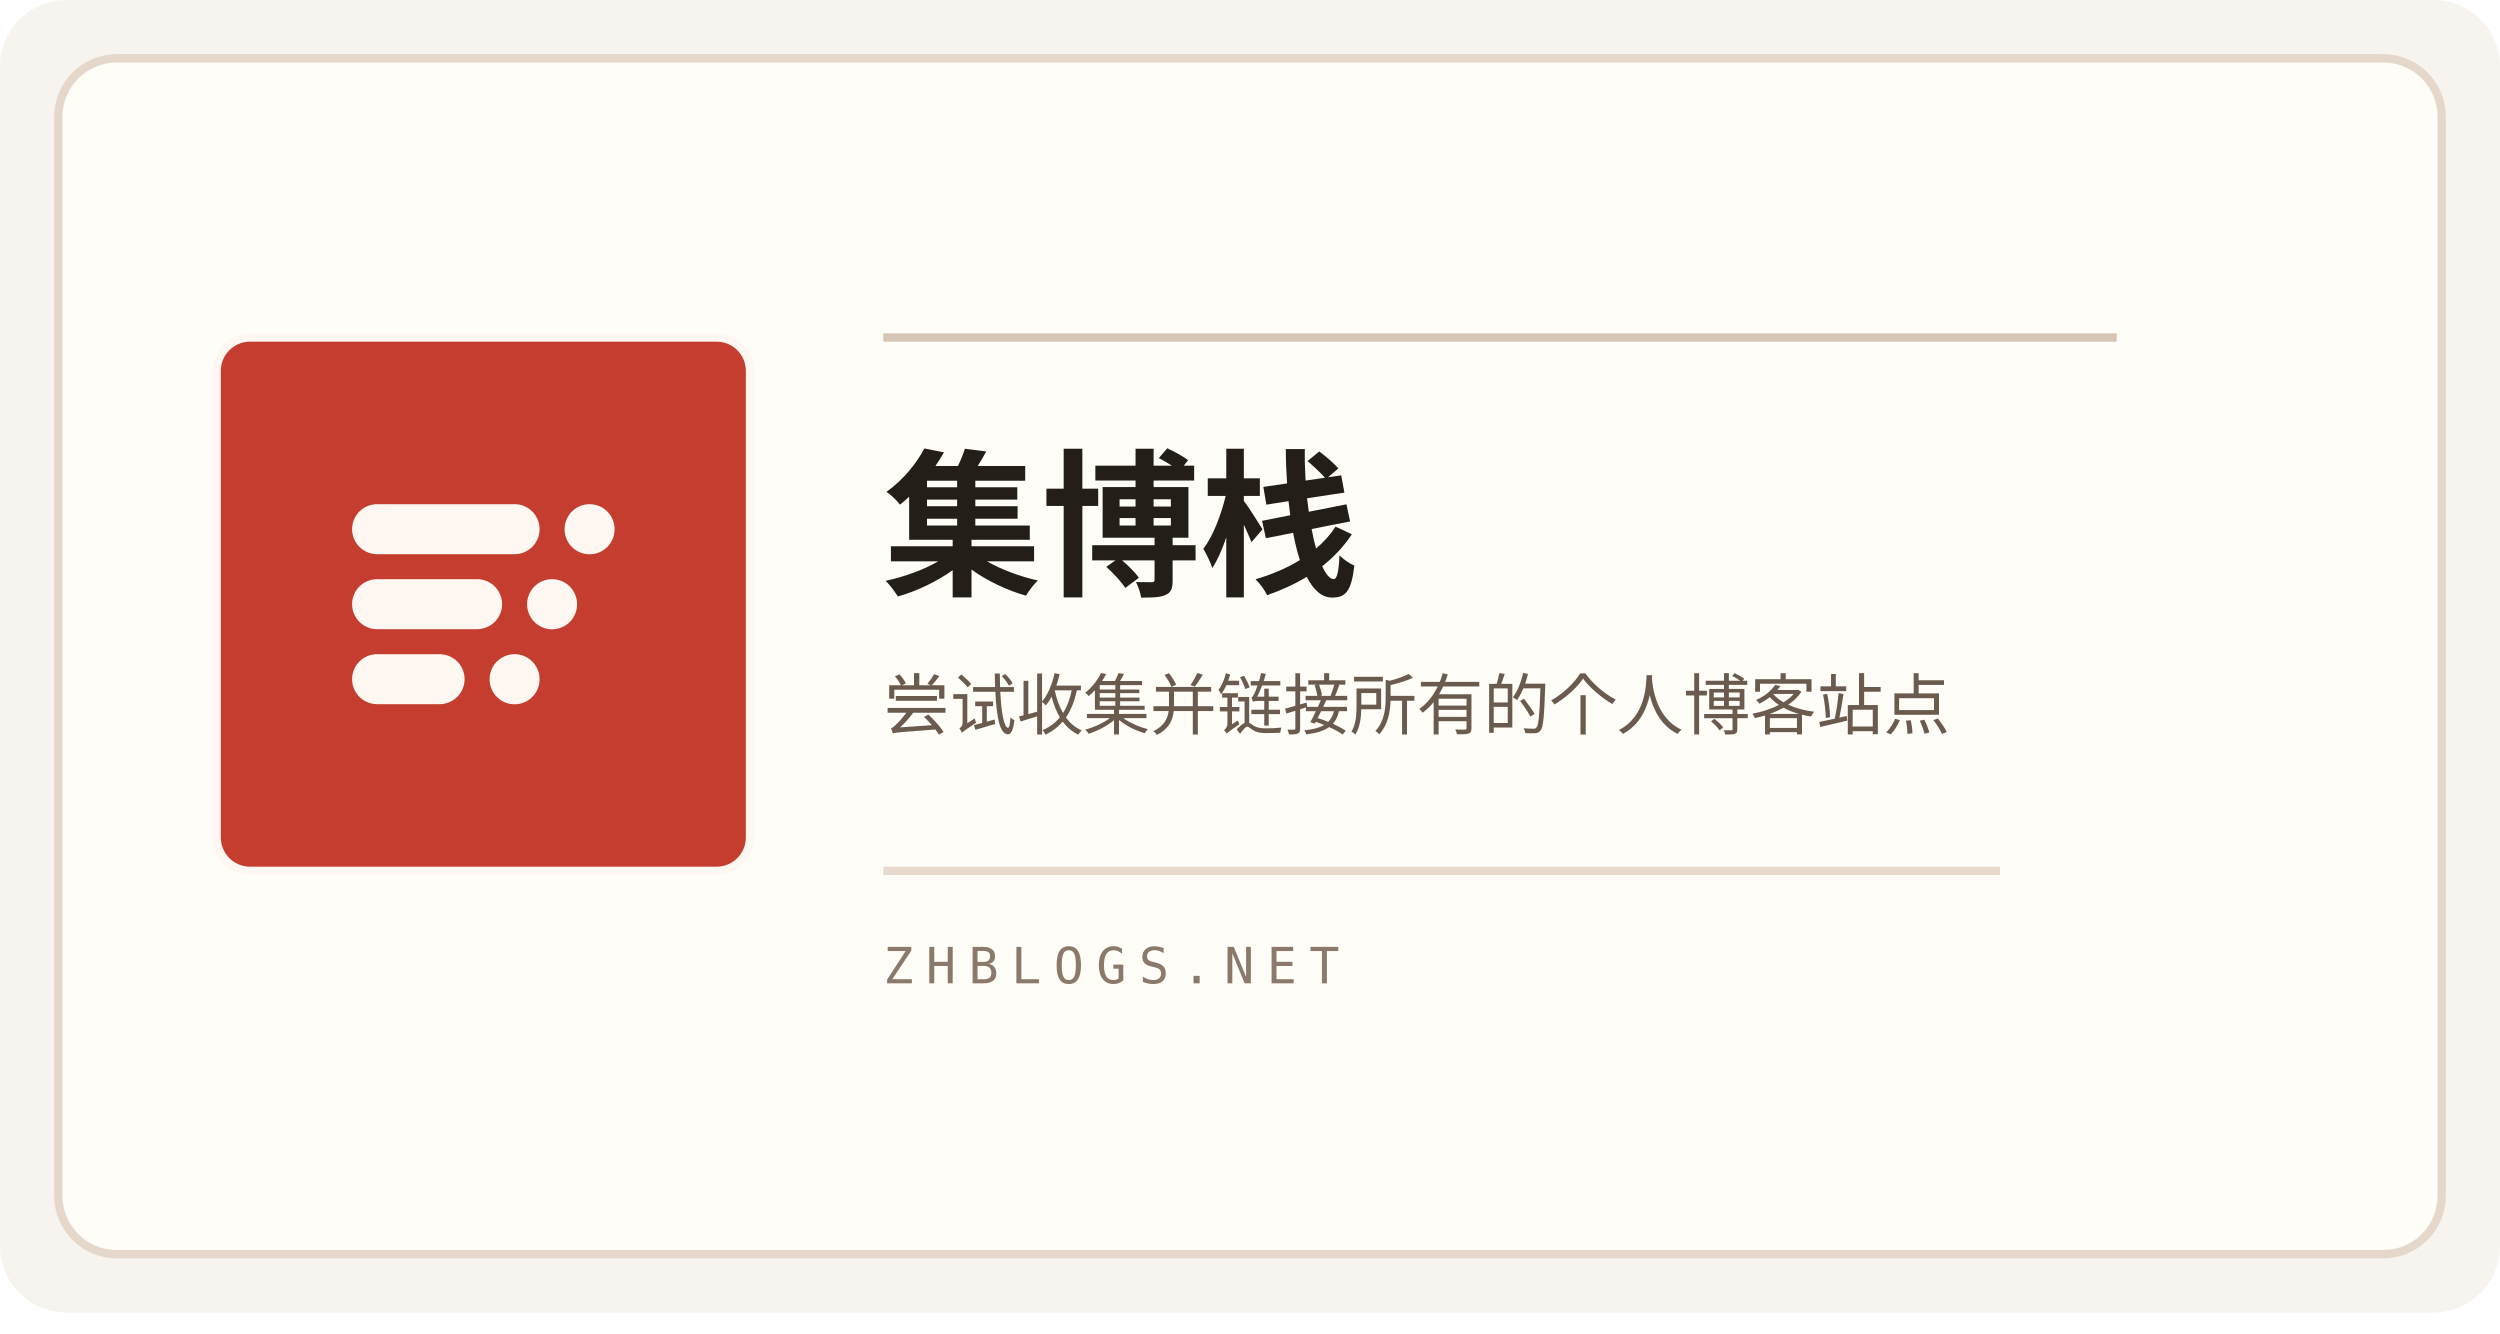
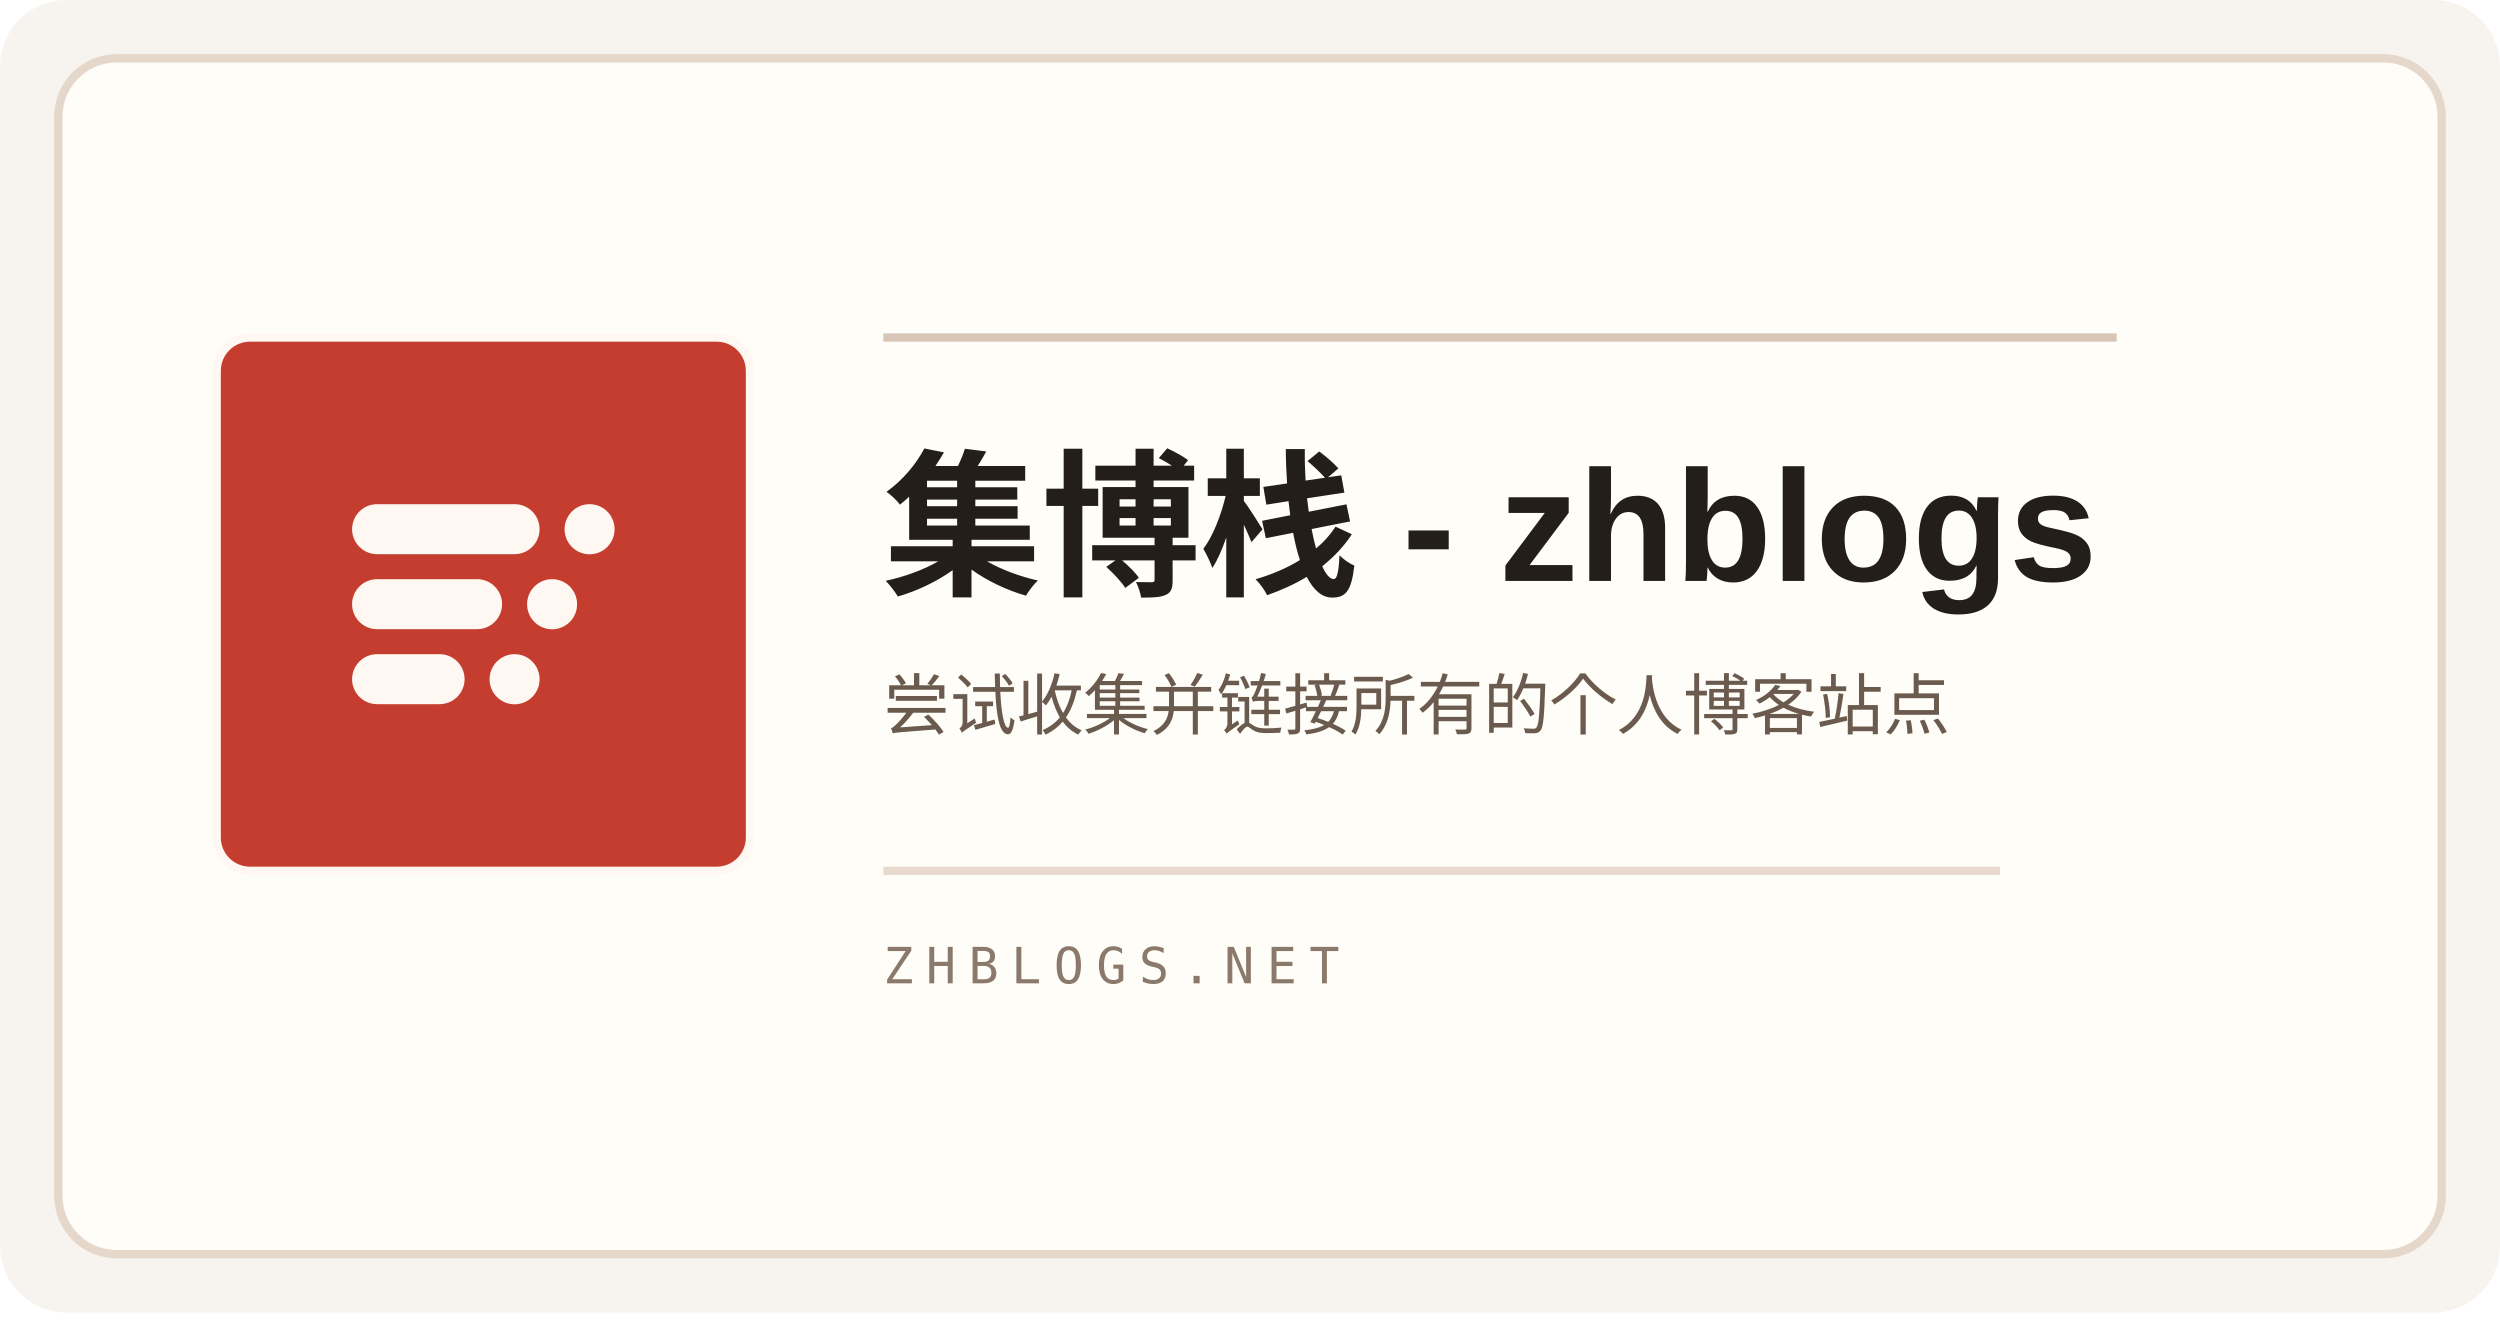
<svg xmlns="http://www.w3.org/2000/svg" width="1200" height="640" viewBox="0 0 1200 640" fill="none">
  <rect width="1200" height="630" rx="32" fill="#F7F3EE" style="fill:rgb(247, 243, 238);stroke:none;color:rgb(255, 255, 255);stroke-width:1px;stroke-linecap:butt;stroke-linejoin:miter;opacity:1;font-family:&quot;Anthropic Sans&quot;, -apple-system, BlinkMacSystemFont, &quot;Segoe UI&quot;, sans-serif;font-size:16px;font-weight:400;text-anchor:start;dominant-baseline:auto" />
  <rect x="28" y="28" width="1144" height="574" rx="28" fill="#FFFDF8" stroke="#E5D8CB" stroke-width="4" style="fill:rgb(255, 253, 248);stroke:rgb(229, 216, 203);color:rgb(255, 255, 255);stroke-width:4px;stroke-linecap:butt;stroke-linejoin:miter;opacity:1;font-family:&quot;Anthropic Sans&quot;, -apple-system, BlinkMacSystemFont, &quot;Segoe UI&quot;, sans-serif;font-size:16px;font-weight:400;text-anchor:start;dominant-baseline:auto" />
  <rect x="104" y="162" width="256" height="256" rx="16" fill="#C43D2F" style="fill:rgb(196, 61, 47);stroke:none;color:rgb(255, 255, 255);stroke-width:1px;stroke-linecap:butt;stroke-linejoin:miter;opacity:1;font-family:&quot;Anthropic Sans&quot;, -apple-system, BlinkMacSystemFont, &quot;Segoe UI&quot;, sans-serif;font-size:16px;font-weight:400;text-anchor:start;dominant-baseline:auto" />
  <rect x="104" y="162" width="256" height="256" rx="16" fill="none" stroke="#FFF7F1" stroke-width="4" style="fill:none;stroke:rgb(255, 247, 241);color:rgb(255, 255, 255);stroke-width:4px;stroke-linecap:butt;stroke-linejoin:miter;opacity:1;font-family:&quot;Anthropic Sans&quot;, -apple-system, BlinkMacSystemFont, &quot;Segoe UI&quot;, sans-serif;font-size:16px;font-weight:400;text-anchor:start;dominant-baseline:auto" />
  <g transform="translate(301 218) scale(-6 6)" fill="none" stroke="#FFF7F1" stroke-width="4" stroke-linecap="round" stroke-linejoin="round" vector-effect="non-scaling-stroke" style="fill:none;stroke:rgb(255, 247, 241);color:rgb(255, 255, 255);stroke-width:4px;stroke-linecap:round;stroke-linejoin:round;opacity:1;font-family:&quot;Anthropic Sans&quot;, -apple-system, BlinkMacSystemFont, &quot;Segoe UI&quot;, sans-serif;font-size:16px;font-weight:400;text-anchor:start;dominant-baseline:auto">
    <path d="M9 6h11" style="fill:none;stroke:rgb(255, 247, 241);color:rgb(255, 255, 255);stroke-width:4px;stroke-linecap:round;stroke-linejoin:round;opacity:1;font-family:&quot;Anthropic Sans&quot;, -apple-system, BlinkMacSystemFont, &quot;Segoe UI&quot;, sans-serif;font-size:16px;font-weight:400;text-anchor:start;dominant-baseline:auto" />
    <path d="M12 12h8" style="fill:none;stroke:rgb(255, 247, 241);color:rgb(255, 255, 255);stroke-width:4px;stroke-linecap:round;stroke-linejoin:round;opacity:1;font-family:&quot;Anthropic Sans&quot;, -apple-system, BlinkMacSystemFont, &quot;Segoe UI&quot;, sans-serif;font-size:16px;font-weight:400;text-anchor:start;dominant-baseline:auto" />
    <path d="M15 18h5" style="fill:none;stroke:rgb(255, 247, 241);color:rgb(255, 255, 255);stroke-width:4px;stroke-linecap:round;stroke-linejoin:round;opacity:1;font-family:&quot;Anthropic Sans&quot;, -apple-system, BlinkMacSystemFont, &quot;Segoe UI&quot;, sans-serif;font-size:16px;font-weight:400;text-anchor:start;dominant-baseline:auto" />
    <path d="M3 6v.01" style="fill:none;stroke:rgb(255, 247, 241);color:rgb(255, 255, 255);stroke-width:4px;stroke-linecap:round;stroke-linejoin:round;opacity:1;font-family:&quot;Anthropic Sans&quot;, -apple-system, BlinkMacSystemFont, &quot;Segoe UI&quot;, sans-serif;font-size:16px;font-weight:400;text-anchor:start;dominant-baseline:auto" />
    <path d="M6 12v.01" style="fill:none;stroke:rgb(255, 247, 241);color:rgb(255, 255, 255);stroke-width:4px;stroke-linecap:round;stroke-linejoin:round;opacity:1;font-family:&quot;Anthropic Sans&quot;, -apple-system, BlinkMacSystemFont, &quot;Segoe UI&quot;, sans-serif;font-size:16px;font-weight:400;text-anchor:start;dominant-baseline:auto" />
    <path d="M9 18v.01" style="fill:none;stroke:rgb(255, 247, 241);color:rgb(255, 255, 255);stroke-width:4px;stroke-linecap:round;stroke-linejoin:round;opacity:1;font-family:&quot;Anthropic Sans&quot;, -apple-system, BlinkMacSystemFont, &quot;Segoe UI&quot;, sans-serif;font-size:16px;font-weight:400;text-anchor:start;dominant-baseline:auto" />
  </g>
  <path d="M424 162H1016" stroke="#D7C5B5" stroke-width="4" style="fill:none;stroke:rgb(215, 197, 181);color:rgb(255, 255, 255);stroke-width:4px;stroke-linecap:butt;stroke-linejoin:miter;opacity:1;font-family:&quot;Anthropic Sans&quot;, -apple-system, BlinkMacSystemFont, &quot;Segoe UI&quot;, sans-serif;font-size:16px;font-weight:400;text-anchor:start;dominant-baseline:auto" />
  <path d="M424 418H960" stroke="#E7D9CC" stroke-width="4" style="fill:none;stroke:rgb(231, 217, 204);color:rgb(255, 255, 255);stroke-width:4px;stroke-linecap:butt;stroke-linejoin:miter;opacity:1;font-family:&quot;Anthropic Sans&quot;, -apple-system, BlinkMacSystemFont, &quot;Segoe UI&quot;, sans-serif;font-size:16px;font-weight:400;text-anchor:start;dominant-baseline:auto" />
  <text x="424" y="280" fill="#241E18" font-family="DM Sans, Arial, sans-serif" font-size="76" font-weight="600" style="fill:rgb(36, 30, 24);stroke:none;color:rgb(255, 255, 255);stroke-width:1px;stroke-linecap:butt;stroke-linejoin:miter;opacity:1;font-family:&quot;DM Sans&quot;, Arial, sans-serif;font-size:76px;font-weight:600;text-anchor:start;dominant-baseline:auto">
-     集博栈
+     集博栈 - zhblogs
  </text>
  <text x="424" y="350" fill="#6A5B4E" font-family="DM Sans, Arial, sans-serif" font-size="32" font-weight="500" style="fill:rgb(106, 91, 78);stroke:none;color:rgb(255, 255, 255);stroke-width:1px;stroke-linecap:butt;stroke-linejoin:miter;opacity:1;font-family:&quot;DM Sans&quot;, Arial, sans-serif;font-size:32px;font-weight:500;text-anchor:start;dominant-baseline:auto">
    尝试收集并链接所有的个人博客站点
  </text>
  <text x="424" y="472" fill="#8B7A6B" font-family="JetBrains Mono, monospace" font-size="24" letter-spacing="6" style="fill:rgb(139, 122, 107);stroke:none;color:rgb(255, 255, 255);stroke-width:1px;stroke-linecap:butt;stroke-linejoin:miter;opacity:1;font-family:&quot;JetBrains Mono&quot;, monospace;font-size:24px;font-weight:400;text-anchor:start;dominant-baseline:auto">
    ZHBLOGS.NET
  </text>
</svg>
